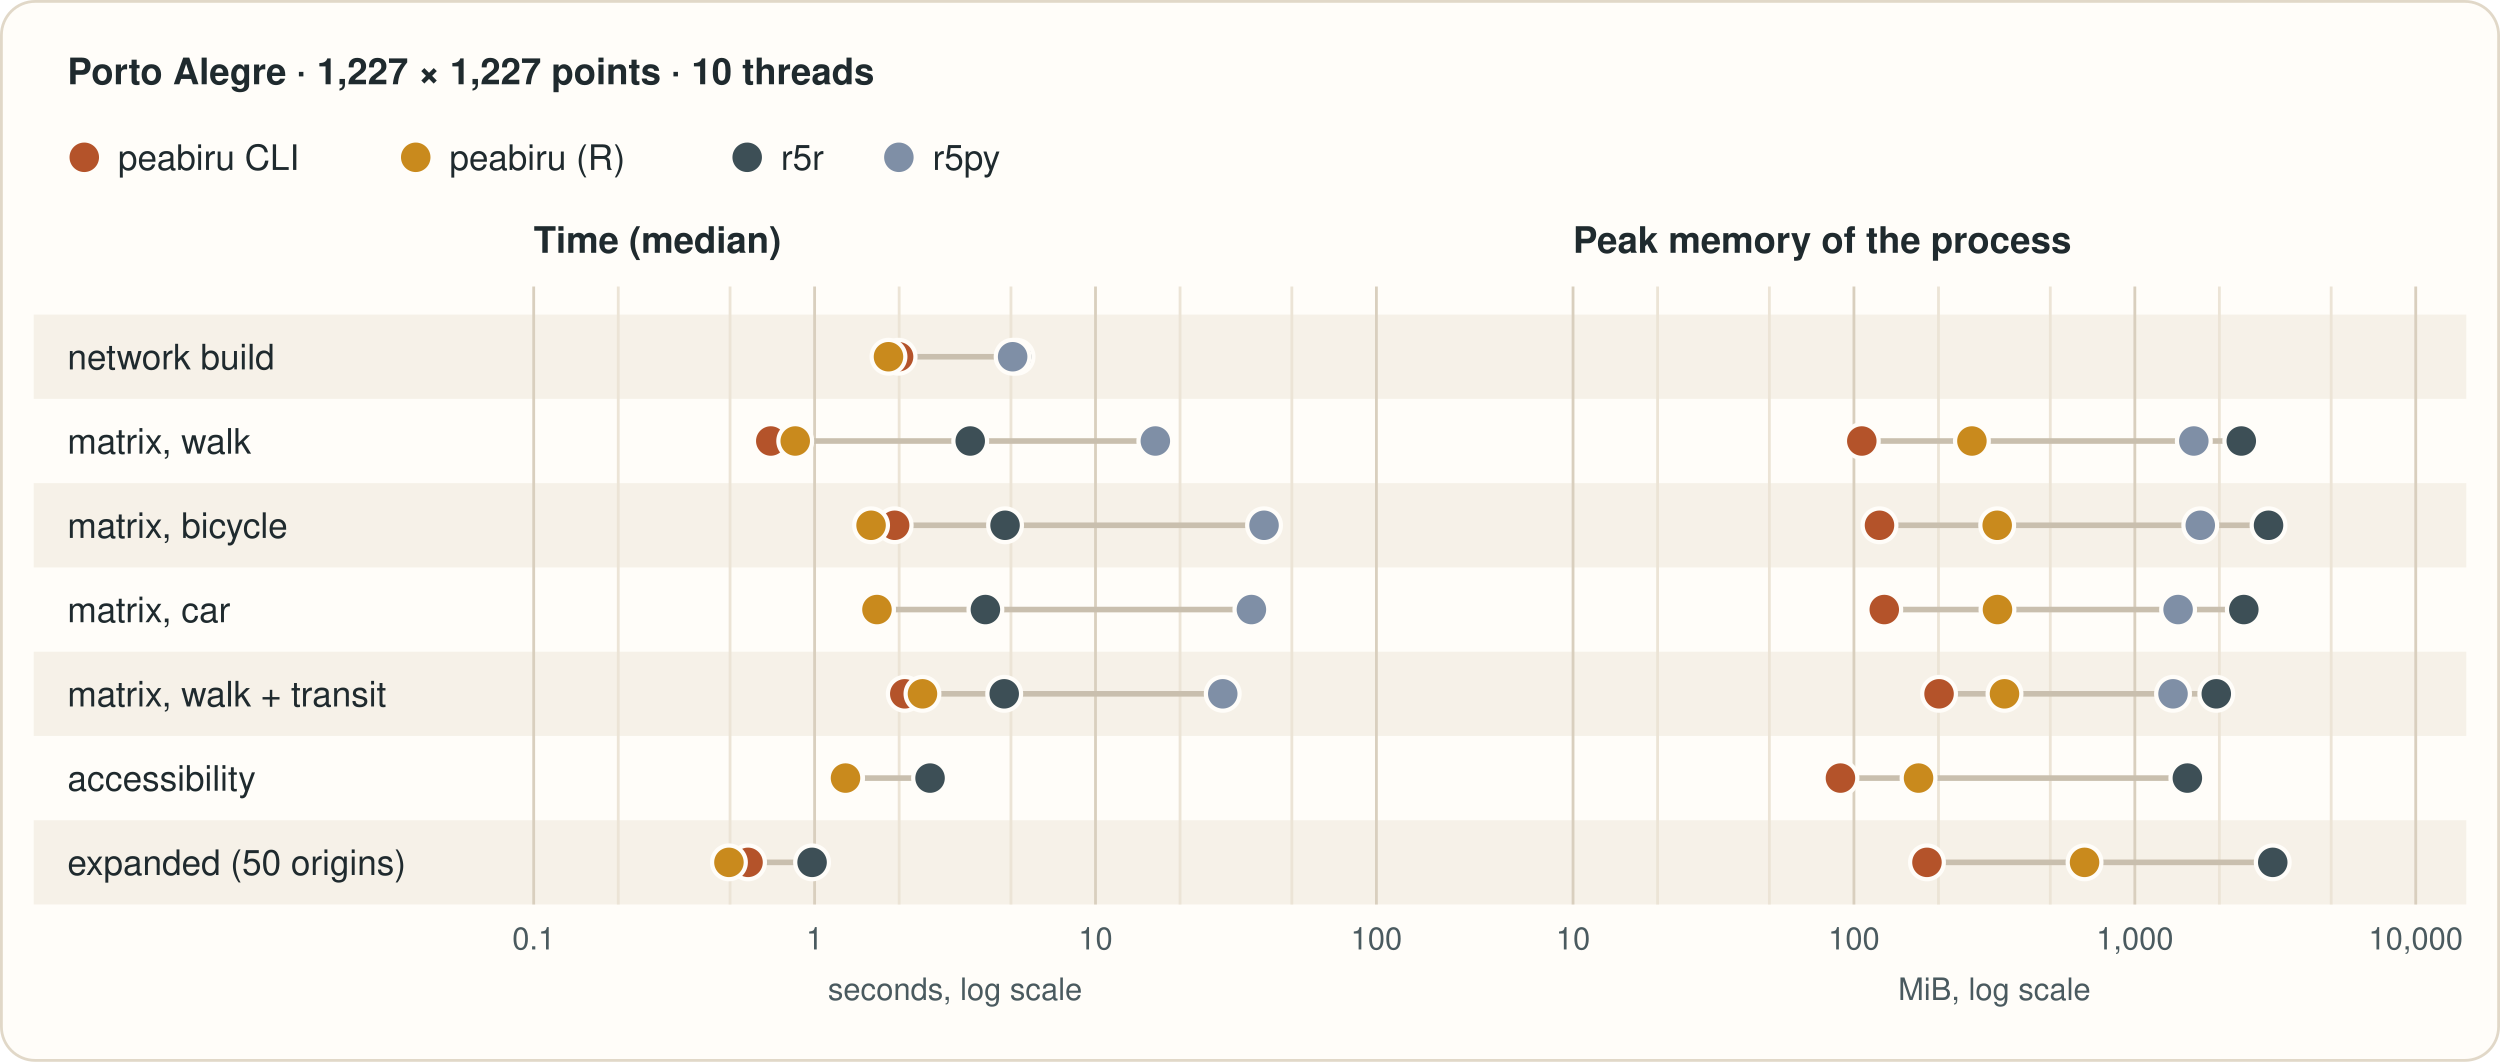
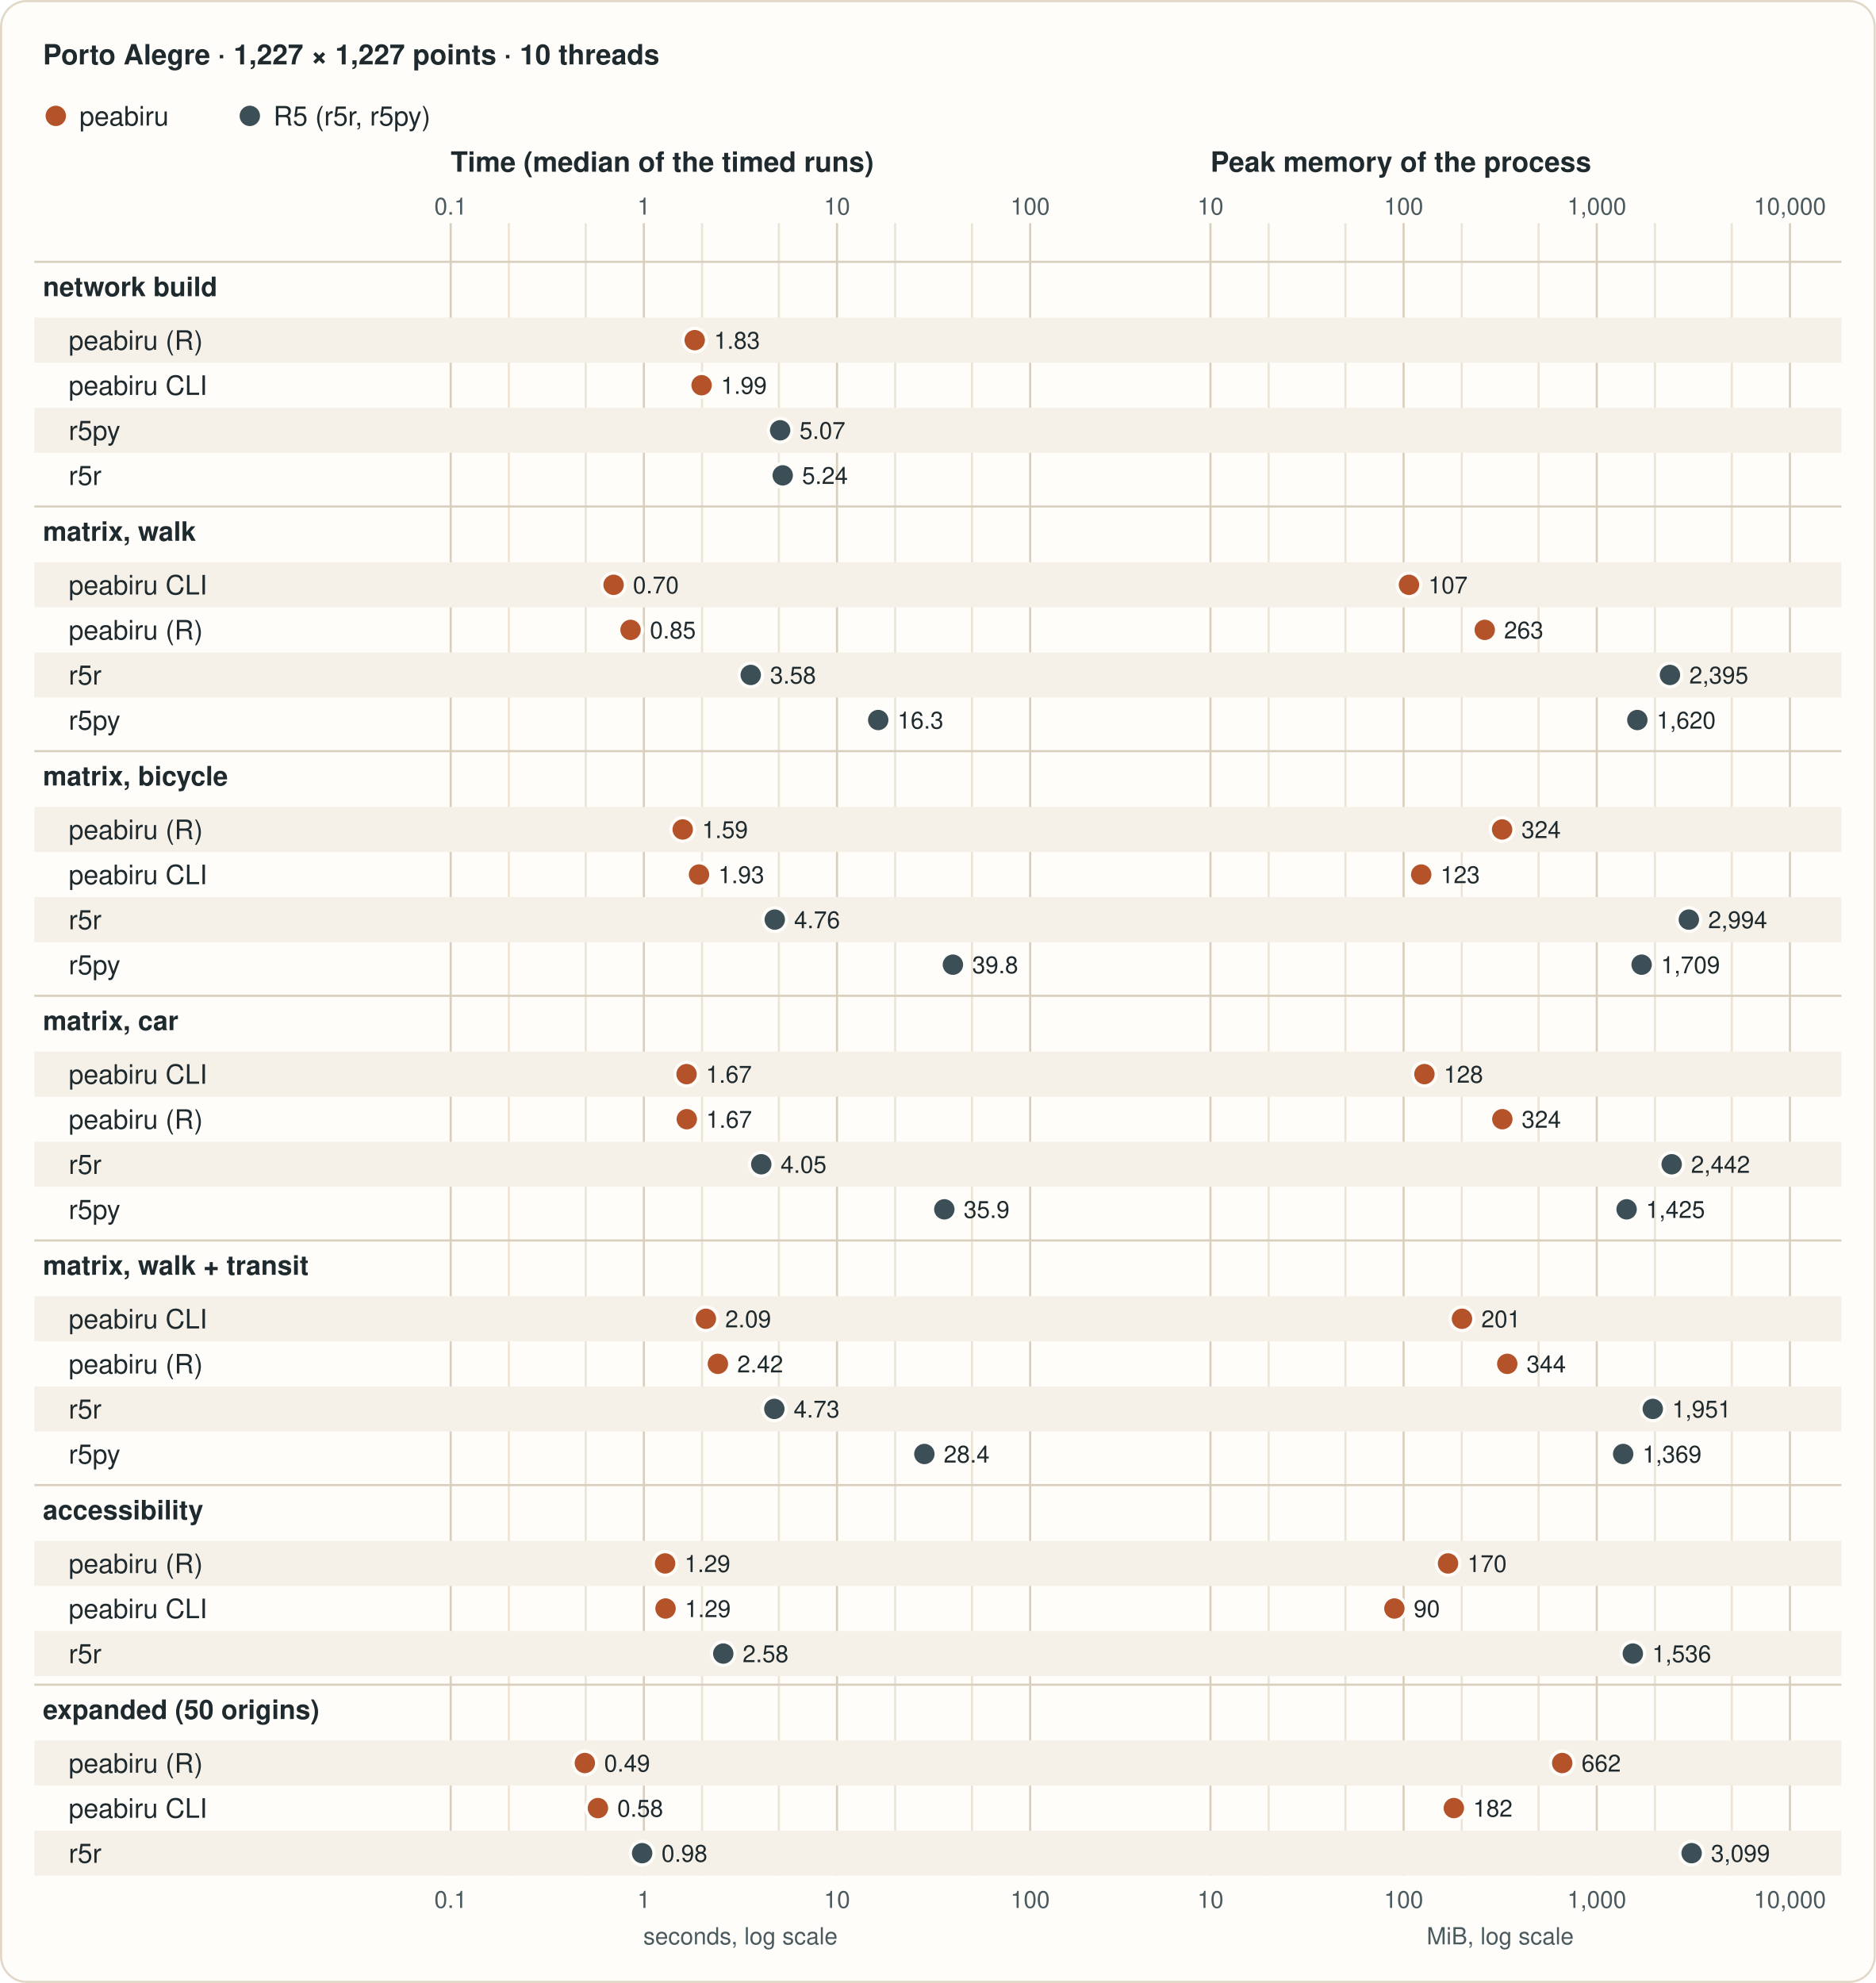
- <svg xmlns="http://www.w3.org/2000/svg" viewBox="0 0 890 378" width="890" height="378" role="img" aria-labelledby="title desc">
+ <svg xmlns="http://www.w3.org/2000/svg" viewBox="0 0 874 924" width="874" height="924" role="img" aria-labelledby="title desc">
  <style>
    .panel { fill: #fffdf9; stroke: #e1d8c8; }
    .t { font-family: 'Helvetica Neue', Helvetica, Arial, sans-serif; font-size: 13px; fill: #1f2a2e; }
    .s { font-size: 12.5px; }
    .xs { font-size: 11px; fill: #4a5a5f; }
+     .v { fill: #1f2a2e; font-variant-numeric: tabular-nums; }
    .h { font-weight: 700; }
    .band { fill: #f6f1e8; }
+     .sep { stroke: #d9cfbe; stroke-width: 1; }
    .grid { stroke: #d9cfbe; stroke-width: 1; }
    .grid2 { stroke: #ece4d6; stroke-width: 1; }
-     .rng { stroke: #c9bfae; stroke-width: 2; }
    circle { stroke: #fffdf9; stroke-width: 1.5; }
-     .e-peabiru-cli { fill: #b4532a; }
-     .e-peabiru-r { fill: #c98a1d; }
-     .e-peabiru-py { fill: #2f6b4f; }
-     .e-r5r { fill: #3d4f56; }
-     .e-r5py { fill: #7f8fa6; }
+     .f-peabiru { fill: #b4532a; }
+     .f-r5 { fill: #3d4f56; }
+     .f-other { fill: #2f6b4f; }
    @media (prefers-color-scheme: dark) {
      .panel { fill: #1d2427; stroke: #34403f; }
      .t { fill: #ece6da; }
      .xs { fill: #a9b4b6; }
+       .v { fill: #ece6da; }
      .band { fill: #222a2d; }
-       .grid { stroke: #3e4a4c; }
+       .sep, .grid { stroke: #3e4a4c; }
      .grid2 { stroke: #2c3538; }
-       .rng { stroke: #4a5859; }
      circle { stroke: #1d2427; }
-       .e-peabiru-cli { fill: #e98a5c; }
-       .e-peabiru-r { fill: #f0b54a; }
-       .e-peabiru-py { fill: #6fbf95; }
-       .e-r5r { fill: #c6d0d2; }
-       .e-r5py { fill: #8fa3bf; }
+       .f-peabiru { fill: #e98a5c; }
+       .f-r5 { fill: #c6d0d2; }
+       .f-other { fill: #6fbf95; }
    }
  </style>
-   <rect class="panel" x="0.5" y="0.5" width="889" height="377" rx="12" />
-   <text class="t h" x="24" y="30">Porto Alegre · 1,227 × 1,227 points · 10 threads</text>
-   <circle class="e-peabiru-cli" cx="30" cy="56" r="6" />
-   <text class="t s" x="42" y="60.5">peabiru CLI</text>
-   <circle class="e-peabiru-r" cx="148" cy="56" r="6" />
-   <text class="t s" x="160" y="60.5">peabiru (R)</text>
-   <circle class="e-r5r" cx="266" cy="56" r="6" />
-   <text class="t s" x="278" y="60.5">r5r</text>
-   <circle class="e-r5py" cx="320" cy="56" r="6" />
-   <text class="t s" x="332" y="60.5">r5py</text>
-   <rect class="band" x="12" y="112" width="866" height="30" />
-   <text class="t s" x="24" y="131.5">network build</text>
-   <text class="t s" x="24" y="161.5">matrix, walk</text>
-   <rect class="band" x="12" y="172" width="866" height="30" />
-   <text class="t s" x="24" y="191.5">matrix, bicycle</text>
-   <text class="t s" x="24" y="221.5">matrix, car</text>
-   <rect class="band" x="12" y="232" width="866" height="30" />
-   <text class="t s" x="24" y="251.5">matrix, walk + transit</text>
-   <text class="t s" x="24" y="281.5">accessibility</text>
-   <rect class="band" x="12" y="292" width="866" height="30" />
-   <text class="t s" x="24" y="311.5">expanded (50 origins)</text>
-   <text class="t h" x="190" y="90">Time (median)</text>
-   <line class="grid" x1="190.0" y1="102" x2="190.0" y2="322" />
-   <text class="t xs" x="190.0" y="338" text-anchor="middle">0.1</text>
-   <line class="grid2" x1="220.1" y1="102" x2="220.1" y2="322" />
-   <line class="grid2" x1="259.9" y1="102" x2="259.9" y2="322" />
-   <line class="grid" x1="290.0" y1="102" x2="290.0" y2="322" />
-   <text class="t xs" x="290.0" y="338" text-anchor="middle">1</text>
-   <line class="grid2" x1="320.1" y1="102" x2="320.1" y2="322" />
-   <line class="grid2" x1="359.9" y1="102" x2="359.9" y2="322" />
-   <line class="grid" x1="390.0" y1="102" x2="390.0" y2="322" />
-   <text class="t xs" x="390.0" y="338" text-anchor="middle">10</text>
-   <line class="grid2" x1="420.1" y1="102" x2="420.1" y2="322" />
-   <line class="grid2" x1="459.9" y1="102" x2="459.9" y2="322" />
-   <line class="grid" x1="490.0" y1="102" x2="490.0" y2="322" />
-   <text class="t xs" x="490.0" y="338" text-anchor="middle">100</text>
-   <text class="t xs" x="340.0" y="356" text-anchor="middle">seconds, log scale</text>
-   <line class="rng" x1="316.3" y1="127.0" x2="361.9" y2="127.0" />
-   <circle class="e-peabiru-cli" cx="319.9" cy="127.0" r="6" />
-   <circle class="e-peabiru-r" cx="316.3" cy="127.0" r="6" />
-   <circle class="e-r5r" cx="361.9" cy="127.0" r="6" />
-   <circle class="e-r5py" cx="360.5" cy="127.0" r="6" />
-   <line class="rng" x1="274.4" y1="157.0" x2="411.3" y2="157.0" />
-   <circle class="e-peabiru-cli" cx="274.4" cy="157.0" r="6" />
-   <circle class="e-peabiru-r" cx="283.1" cy="157.0" r="6" />
-   <circle class="e-r5r" cx="345.4" cy="157.0" r="6" />
-   <circle class="e-r5py" cx="411.3" cy="157.0" r="6" />
-   <line class="rng" x1="310.1" y1="187.0" x2="450.0" y2="187.0" />
-   <circle class="e-peabiru-cli" cx="318.5" cy="187.0" r="6" />
-   <circle class="e-peabiru-r" cx="310.1" cy="187.0" r="6" />
-   <circle class="e-r5r" cx="357.8" cy="187.0" r="6" />
-   <circle class="e-r5py" cx="450.0" cy="187.0" r="6" />
-   <line class="rng" x1="312.1" y1="217.0" x2="445.5" y2="217.0" />
-   <circle class="e-peabiru-cli" cx="312.1" cy="217.0" r="6" />
-   <circle class="e-peabiru-r" cx="312.2" cy="217.0" r="6" />
-   <circle class="e-r5r" cx="350.8" cy="217.0" r="6" />
-   <circle class="e-r5py" cx="445.5" cy="217.0" r="6" />
-   <line class="rng" x1="322.1" y1="247.0" x2="435.3" y2="247.0" />
-   <circle class="e-peabiru-cli" cx="322.1" cy="247.0" r="6" />
-   <circle class="e-peabiru-r" cx="328.4" cy="247.0" r="6" />
-   <circle class="e-r5r" cx="357.5" cy="247.0" r="6" />
-   <circle class="e-r5py" cx="435.3" cy="247.0" r="6" />
-   <line class="rng" x1="301.0" y1="277.0" x2="331.1" y2="277.0" />
-   <circle class="e-peabiru-cli" cx="301.2" cy="277.0" r="6" />
-   <circle class="e-peabiru-r" cx="301.0" cy="277.0" r="6" />
-   <circle class="e-r5r" cx="331.1" cy="277.0" r="6" />
-   <line class="rng" x1="259.5" y1="307.0" x2="289.1" y2="307.0" />
-   <circle class="e-peabiru-cli" cx="266.3" cy="307.0" r="6" />
-   <circle class="e-peabiru-r" cx="259.5" cy="307.0" r="6" />
-   <circle class="e-r5r" cx="289.1" cy="307.0" r="6" />
-   <text class="t h" x="560" y="90">Peak memory of the process</text>
-   <line class="grid" x1="560.0" y1="102" x2="560.0" y2="322" />
-   <text class="t xs" x="560.0" y="338" text-anchor="middle">10</text>
-   <line class="grid2" x1="590.1" y1="102" x2="590.1" y2="322" />
-   <line class="grid2" x1="629.9" y1="102" x2="629.9" y2="322" />
-   <line class="grid" x1="660.0" y1="102" x2="660.0" y2="322" />
-   <text class="t xs" x="660.0" y="338" text-anchor="middle">100</text>
-   <line class="grid2" x1="690.1" y1="102" x2="690.1" y2="322" />
-   <line class="grid2" x1="729.9" y1="102" x2="729.9" y2="322" />
-   <line class="grid" x1="760.0" y1="102" x2="760.0" y2="322" />
-   <text class="t xs" x="760.0" y="338" text-anchor="middle">1,000</text>
-   <line class="grid2" x1="790.1" y1="102" x2="790.1" y2="322" />
-   <line class="grid2" x1="829.9" y1="102" x2="829.9" y2="322" />
-   <line class="grid" x1="860.0" y1="102" x2="860.0" y2="322" />
-   <text class="t xs" x="860.0" y="338" text-anchor="middle">10,000</text>
-   <text class="t xs" x="710.0" y="356" text-anchor="middle">MiB, log scale</text>
-   <line class="rng" x1="662.8" y1="157.0" x2="797.9" y2="157.0" />
-   <circle class="e-peabiru-cli" cx="662.8" cy="157.0" r="6" />
-   <circle class="e-peabiru-r" cx="702.0" cy="157.0" r="6" />
-   <circle class="e-r5r" cx="797.9" cy="157.0" r="6" />
-   <circle class="e-r5py" cx="781.0" cy="157.0" r="6" />
-   <line class="rng" x1="669.1" y1="187.0" x2="807.6" y2="187.0" />
-   <circle class="e-peabiru-cli" cx="669.1" cy="187.0" r="6" />
-   <circle class="e-peabiru-r" cx="711.0" cy="187.0" r="6" />
-   <circle class="e-r5r" cx="807.6" cy="187.0" r="6" />
-   <circle class="e-r5py" cx="783.3" cy="187.0" r="6" />
-   <line class="rng" x1="670.8" y1="217.0" x2="798.8" y2="217.0" />
-   <circle class="e-peabiru-cli" cx="670.8" cy="217.0" r="6" />
-   <circle class="e-peabiru-r" cx="711.1" cy="217.0" r="6" />
-   <circle class="e-r5r" cx="798.8" cy="217.0" r="6" />
-   <circle class="e-r5py" cx="775.4" cy="217.0" r="6" />
-   <line class="rng" x1="690.3" y1="247.0" x2="789.0" y2="247.0" />
-   <circle class="e-peabiru-cli" cx="690.3" cy="247.0" r="6" />
-   <circle class="e-peabiru-r" cx="713.6" cy="247.0" r="6" />
-   <circle class="e-r5r" cx="789.0" cy="247.0" r="6" />
-   <circle class="e-r5py" cx="773.6" cy="247.0" r="6" />
-   <line class="rng" x1="655.2" y1="277.0" x2="778.7" y2="277.0" />
-   <circle class="e-peabiru-cli" cx="655.2" cy="277.0" r="6" />
-   <circle class="e-peabiru-r" cx="683.0" cy="277.0" r="6" />
-   <circle class="e-r5r" cx="778.7" cy="277.0" r="6" />
-   <line class="rng" x1="686.0" y1="307.0" x2="809.1" y2="307.0" />
-   <circle class="e-peabiru-cli" cx="686.0" cy="307.0" r="6" />
-   <circle class="e-peabiru-r" cx="742.1" cy="307.0" r="6" />
-   <circle class="e-r5r" cx="809.1" cy="307.0" r="6" />
+   <rect class="panel" x="0.5" y="0.5" width="873" height="923" rx="12" />
+   <text class="t h" x="20" y="30">Porto Alegre · 1,227 × 1,227 points · 10 threads</text>
+   <circle class="f-peabiru" cx="26" cy="54" r="5.5" />
+   <text class="t s" x="37" y="58.5">peabiru</text>
+   <circle class="f-r5" cx="116.4" cy="54" r="5.5" />
+   <text class="t s" x="127.4" y="58.5">R5 (r5r, r5py)</text>
+   <text class="t h" x="210" y="80">Time (median of the timed runs)</text>
+   <line class="grid" x1="210.0" y1="104" x2="210.0" y2="874" />
+   <text class="t xs" x="210.0" y="100" text-anchor="middle">0.1</text>
+   <text class="t xs" x="210.0" y="889" text-anchor="middle">0.1</text>
+   <line class="grid2" x1="237.1" y1="104" x2="237.1" y2="874" />
+   <line class="grid2" x1="272.9" y1="104" x2="272.9" y2="874" />
+   <line class="grid" x1="300.0" y1="104" x2="300.0" y2="874" />
+   <text class="t xs" x="300.0" y="100" text-anchor="middle">1</text>
+   <text class="t xs" x="300.0" y="889" text-anchor="middle">1</text>
+   <line class="grid2" x1="327.1" y1="104" x2="327.1" y2="874" />
+   <line class="grid2" x1="362.9" y1="104" x2="362.9" y2="874" />
+   <line class="grid" x1="390.0" y1="104" x2="390.0" y2="874" />
+   <text class="t xs" x="390.0" y="100" text-anchor="middle">10</text>
+   <text class="t xs" x="390.0" y="889" text-anchor="middle">10</text>
+   <line class="grid2" x1="417.1" y1="104" x2="417.1" y2="874" />
+   <line class="grid2" x1="452.9" y1="104" x2="452.9" y2="874" />
+   <line class="grid" x1="480.0" y1="104" x2="480.0" y2="874" />
+   <text class="t xs" x="480.0" y="100" text-anchor="middle">100</text>
+   <text class="t xs" x="480.0" y="889" text-anchor="middle">100</text>
+   <text class="t xs" x="345.0" y="906" text-anchor="middle">seconds, log scale</text>
+   <text class="t h" x="564" y="80">Peak memory of the process</text>
+   <line class="grid" x1="564.0" y1="104" x2="564.0" y2="874" />
+   <text class="t xs" x="564.0" y="100" text-anchor="middle">10</text>
+   <text class="t xs" x="564.0" y="889" text-anchor="middle">10</text>
+   <line class="grid2" x1="591.1" y1="104" x2="591.1" y2="874" />
+   <line class="grid2" x1="626.9" y1="104" x2="626.9" y2="874" />
+   <line class="grid" x1="654.0" y1="104" x2="654.0" y2="874" />
+   <text class="t xs" x="654.0" y="100" text-anchor="middle">100</text>
+   <text class="t xs" x="654.0" y="889" text-anchor="middle">100</text>
+   <line class="grid2" x1="681.1" y1="104" x2="681.1" y2="874" />
+   <line class="grid2" x1="716.9" y1="104" x2="716.9" y2="874" />
+   <line class="grid" x1="744.0" y1="104" x2="744.0" y2="874" />
+   <text class="t xs" x="744.0" y="100" text-anchor="middle">1,000</text>
+   <text class="t xs" x="744.0" y="889" text-anchor="middle">1,000</text>
+   <line class="grid2" x1="771.1" y1="104" x2="771.1" y2="874" />
+   <line class="grid2" x1="806.9" y1="104" x2="806.9" y2="874" />
+   <line class="grid" x1="834.0" y1="104" x2="834.0" y2="874" />
+   <text class="t xs" x="834.0" y="100" text-anchor="middle">10,000</text>
+   <text class="t xs" x="834.0" y="889" text-anchor="middle">10,000</text>
+   <text class="t xs" x="699.0" y="906" text-anchor="middle">MiB, log scale</text>
+   <text class="t h s" x="20" y="138">network build</text>
+   <line class="sep" x1="16" y1="122" x2="858" y2="122" />
+   <rect class="band" x="16" y="148" width="842" height="21" />
+   <text class="t s" x="32" y="163.0">peabiru (R)</text>
+   <circle class="f-peabiru" cx="323.7" cy="158.5" r="5.5" />
+   <text class="t xs v" x="332.7" y="162.5" text-anchor="start">1.83</text>
+   <text class="t s" x="32" y="184.0">peabiru CLI</text>
+   <circle class="f-peabiru" cx="326.9" cy="179.5" r="5.5" />
+   <text class="t xs v" x="335.9" y="183.5" text-anchor="start">1.99</text>
+   <rect class="band" x="16" y="190" width="842" height="21" />
+   <text class="t s" x="32" y="205.0">r5py</text>
+   <circle class="f-r5" cx="363.5" cy="200.5" r="5.5" />
+   <text class="t xs v" x="372.5" y="204.5" text-anchor="start">5.07</text>
+   <text class="t s" x="32" y="226.0">r5r</text>
+   <circle class="f-r5" cx="364.7" cy="221.5" r="5.5" />
+   <text class="t xs v" x="373.7" y="225.5" text-anchor="start">5.24</text>
+   <text class="t h s" x="20" y="252">matrix, walk</text>
+   <line class="sep" x1="16" y1="236" x2="858" y2="236" />
+   <rect class="band" x="16" y="262" width="842" height="21" />
+   <text class="t s" x="32" y="277.0">peabiru CLI</text>
+   <circle class="f-peabiru" cx="285.9" cy="272.5" r="5.5" />
+   <text class="t xs v" x="294.9" y="276.5" text-anchor="start">0.70</text>
+   <circle class="f-peabiru" cx="656.5" cy="272.5" r="5.5" />
+   <text class="t xs v" x="665.5" y="276.5" text-anchor="start">107</text>
+   <text class="t s" x="32" y="298.0">peabiru (R)</text>
+   <circle class="f-peabiru" cx="293.8" cy="293.5" r="5.5" />
+   <text class="t xs v" x="302.8" y="297.5" text-anchor="start">0.85</text>
+   <circle class="f-peabiru" cx="691.8" cy="293.5" r="5.5" />
+   <text class="t xs v" x="700.8" y="297.5" text-anchor="start">263</text>
+   <rect class="band" x="16" y="304" width="842" height="21" />
+   <text class="t s" x="32" y="319.0">r5r</text>
+   <circle class="f-r5" cx="349.8" cy="314.5" r="5.5" />
+   <text class="t xs v" x="358.8" y="318.5" text-anchor="start">3.58</text>
+   <circle class="f-r5" cx="778.1" cy="314.5" r="5.5" />
+   <text class="t xs v" x="787.1" y="318.5" text-anchor="start">2,395</text>
+   <text class="t s" x="32" y="340.0">r5py</text>
+   <circle class="f-r5" cx="409.2" cy="335.5" r="5.5" />
+   <text class="t xs v" x="418.2" y="339.5" text-anchor="start">16.3</text>
+   <circle class="f-r5" cx="762.9" cy="335.5" r="5.5" />
+   <text class="t xs v" x="771.9" y="339.5" text-anchor="start">1,620</text>
+   <text class="t h s" x="20" y="366">matrix, bicycle</text>
+   <line class="sep" x1="16" y1="350" x2="858" y2="350" />
+   <rect class="band" x="16" y="376" width="842" height="21" />
+   <text class="t s" x="32" y="391.0">peabiru (R)</text>
+   <circle class="f-peabiru" cx="318.1" cy="386.5" r="5.5" />
+   <text class="t xs v" x="327.1" y="390.5" text-anchor="start">1.59</text>
+   <circle class="f-peabiru" cx="699.9" cy="386.5" r="5.5" />
+   <text class="t xs v" x="708.9" y="390.5" text-anchor="start">324</text>
+   <text class="t s" x="32" y="412.0">peabiru CLI</text>
+   <circle class="f-peabiru" cx="325.7" cy="407.5" r="5.5" />
+   <text class="t xs v" x="334.7" y="411.5" text-anchor="start">1.93</text>
+   <circle class="f-peabiru" cx="662.2" cy="407.5" r="5.5" />
+   <text class="t xs v" x="671.2" y="411.5" text-anchor="start">123</text>
+   <rect class="band" x="16" y="418" width="842" height="21" />
+   <text class="t s" x="32" y="433.0">r5r</text>
+   <circle class="f-r5" cx="361.0" cy="428.5" r="5.5" />
+   <text class="t xs v" x="370.0" y="432.5" text-anchor="start">4.76</text>
+   <circle class="f-r5" cx="786.9" cy="428.5" r="5.5" />
+   <text class="t xs v" x="795.9" y="432.5" text-anchor="start">2,994</text>
+   <text class="t s" x="32" y="454.0">r5py</text>
+   <circle class="f-r5" cx="444.0" cy="449.5" r="5.5" />
+   <text class="t xs v" x="453.0" y="453.5" text-anchor="start">39.8</text>
+   <circle class="f-r5" cx="764.9" cy="449.5" r="5.5" />
+   <text class="t xs v" x="773.9" y="453.5" text-anchor="start">1,709</text>
+   <text class="t h s" x="20" y="480">matrix, car</text>
+   <line class="sep" x1="16" y1="464" x2="858" y2="464" />
+   <rect class="band" x="16" y="490" width="842" height="21" />
+   <text class="t s" x="32" y="505.0">peabiru CLI</text>
+   <circle class="f-peabiru" cx="319.9" cy="500.5" r="5.5" />
+   <text class="t xs v" x="328.9" y="504.5" text-anchor="start">1.67</text>
+   <circle class="f-peabiru" cx="663.7" cy="500.5" r="5.5" />
+   <text class="t xs v" x="672.7" y="504.5" text-anchor="start">128</text>
+   <text class="t s" x="32" y="526.0">peabiru (R)</text>
+   <circle class="f-peabiru" cx="320.0" cy="521.5" r="5.5" />
+   <text class="t xs v" x="329.0" y="525.5" text-anchor="start">1.67</text>
+   <circle class="f-peabiru" cx="700.0" cy="521.5" r="5.5" />
+   <text class="t xs v" x="709.0" y="525.5" text-anchor="start">324</text>
+   <rect class="band" x="16" y="532" width="842" height="21" />
+   <text class="t s" x="32" y="547.0">r5r</text>
+   <circle class="f-r5" cx="354.7" cy="542.5" r="5.5" />
+   <text class="t xs v" x="363.7" y="546.5" text-anchor="start">4.05</text>
+   <circle class="f-r5" cx="778.9" cy="542.5" r="5.5" />
+   <text class="t xs v" x="787.9" y="546.5" text-anchor="start">2,442</text>
+   <text class="t s" x="32" y="568.0">r5py</text>
+   <circle class="f-r5" cx="440.0" cy="563.5" r="5.5" />
+   <text class="t xs v" x="449.0" y="567.5" text-anchor="start">35.9</text>
+   <circle class="f-r5" cx="757.9" cy="563.5" r="5.5" />
+   <text class="t xs v" x="766.9" y="567.5" text-anchor="start">1,425</text>
+   <text class="t h s" x="20" y="594">matrix, walk + transit</text>
+   <line class="sep" x1="16" y1="578" x2="858" y2="578" />
+   <rect class="band" x="16" y="604" width="842" height="21" />
+   <text class="t s" x="32" y="619.0">peabiru CLI</text>
+   <circle class="f-peabiru" cx="328.9" cy="614.5" r="5.5" />
+   <text class="t xs v" x="337.9" y="618.5" text-anchor="start">2.09</text>
+   <circle class="f-peabiru" cx="681.2" cy="614.5" r="5.5" />
+   <text class="t xs v" x="690.2" y="618.5" text-anchor="start">201</text>
+   <text class="t s" x="32" y="640.0">peabiru (R)</text>
+   <circle class="f-peabiru" cx="334.5" cy="635.5" r="5.5" />
+   <text class="t xs v" x="343.5" y="639.5" text-anchor="start">2.42</text>
+   <circle class="f-peabiru" cx="702.3" cy="635.5" r="5.5" />
+   <text class="t xs v" x="711.3" y="639.5" text-anchor="start">344</text>
+   <rect class="band" x="16" y="646" width="842" height="21" />
+   <text class="t s" x="32" y="661.0">r5r</text>
+   <circle class="f-r5" cx="360.8" cy="656.5" r="5.5" />
+   <text class="t xs v" x="369.8" y="660.5" text-anchor="start">4.73</text>
+   <circle class="f-r5" cx="770.1" cy="656.5" r="5.5" />
+   <text class="t xs v" x="779.1" y="660.5" text-anchor="start">1,951</text>
+   <text class="t s" x="32" y="682.0">r5py</text>
+   <circle class="f-r5" cx="430.7" cy="677.5" r="5.5" />
+   <text class="t xs v" x="439.7" y="681.5" text-anchor="start">28.4</text>
+   <circle class="f-r5" cx="756.3" cy="677.5" r="5.5" />
+   <text class="t xs v" x="765.3" y="681.5" text-anchor="start">1,369</text>
+   <text class="t h s" x="20" y="708">accessibility</text>
+   <line class="sep" x1="16" y1="692" x2="858" y2="692" />
+   <rect class="band" x="16" y="718" width="842" height="21" />
+   <text class="t s" x="32" y="733.0">peabiru (R)</text>
+   <circle class="f-peabiru" cx="309.9" cy="728.5" r="5.5" />
+   <text class="t xs v" x="318.9" y="732.5" text-anchor="start">1.29</text>
+   <circle class="f-peabiru" cx="674.7" cy="728.5" r="5.5" />
+   <text class="t xs v" x="683.7" y="732.5" text-anchor="start">170</text>
+   <text class="t s" x="32" y="754.0">peabiru CLI</text>
+   <circle class="f-peabiru" cx="310.1" cy="749.5" r="5.5" />
+   <text class="t xs v" x="319.1" y="753.5" text-anchor="start">1.29</text>
+   <circle class="f-peabiru" cx="649.7" cy="749.5" r="5.5" />
+   <text class="t xs v" x="658.7" y="753.5" text-anchor="start">90</text>
+   <rect class="band" x="16" y="760" width="842" height="21" />
+   <text class="t s" x="32" y="775.0">r5r</text>
+   <circle class="f-r5" cx="337.0" cy="770.5" r="5.5" />
+   <text class="t xs v" x="346.0" y="774.5" text-anchor="start">2.58</text>
+   <circle class="f-r5" cx="760.8" cy="770.5" r="5.5" />
+   <text class="t xs v" x="769.8" y="774.5" text-anchor="start">1,536</text>
+   <text class="t h s" x="20" y="801">expanded (50 origins)</text>
+   <line class="sep" x1="16" y1="785" x2="858" y2="785" />
+   <rect class="band" x="16" y="811" width="842" height="21" />
+   <text class="t s" x="32" y="826.0">peabiru (R)</text>
+   <circle class="f-peabiru" cx="272.5" cy="821.5" r="5.5" />
+   <text class="t xs v" x="281.5" y="825.5" text-anchor="start">0.49</text>
+   <circle class="f-peabiru" cx="727.9" cy="821.5" r="5.5" />
+   <text class="t xs v" x="736.9" y="825.5" text-anchor="start">662</text>
+   <text class="t s" x="32" y="847.0">peabiru CLI</text>
+   <circle class="f-peabiru" cx="278.6" cy="842.5" r="5.5" />
+   <text class="t xs v" x="287.6" y="846.5" text-anchor="start">0.58</text>
+   <circle class="f-peabiru" cx="677.4" cy="842.5" r="5.5" />
+   <text class="t xs v" x="686.4" y="846.5" text-anchor="start">182</text>
+   <rect class="band" x="16" y="853" width="842" height="21" />
+   <text class="t s" x="32" y="868.0">r5r</text>
+   <circle class="f-r5" cx="299.2" cy="863.5" r="5.5" />
+   <text class="t xs v" x="308.2" y="867.5" text-anchor="start">0.98</text>
+   <circle class="f-r5" cx="788.2" cy="863.5" r="5.5" />
+   <text class="t xs v" x="797.2" y="867.5" text-anchor="start">3,099</text>
</svg>
